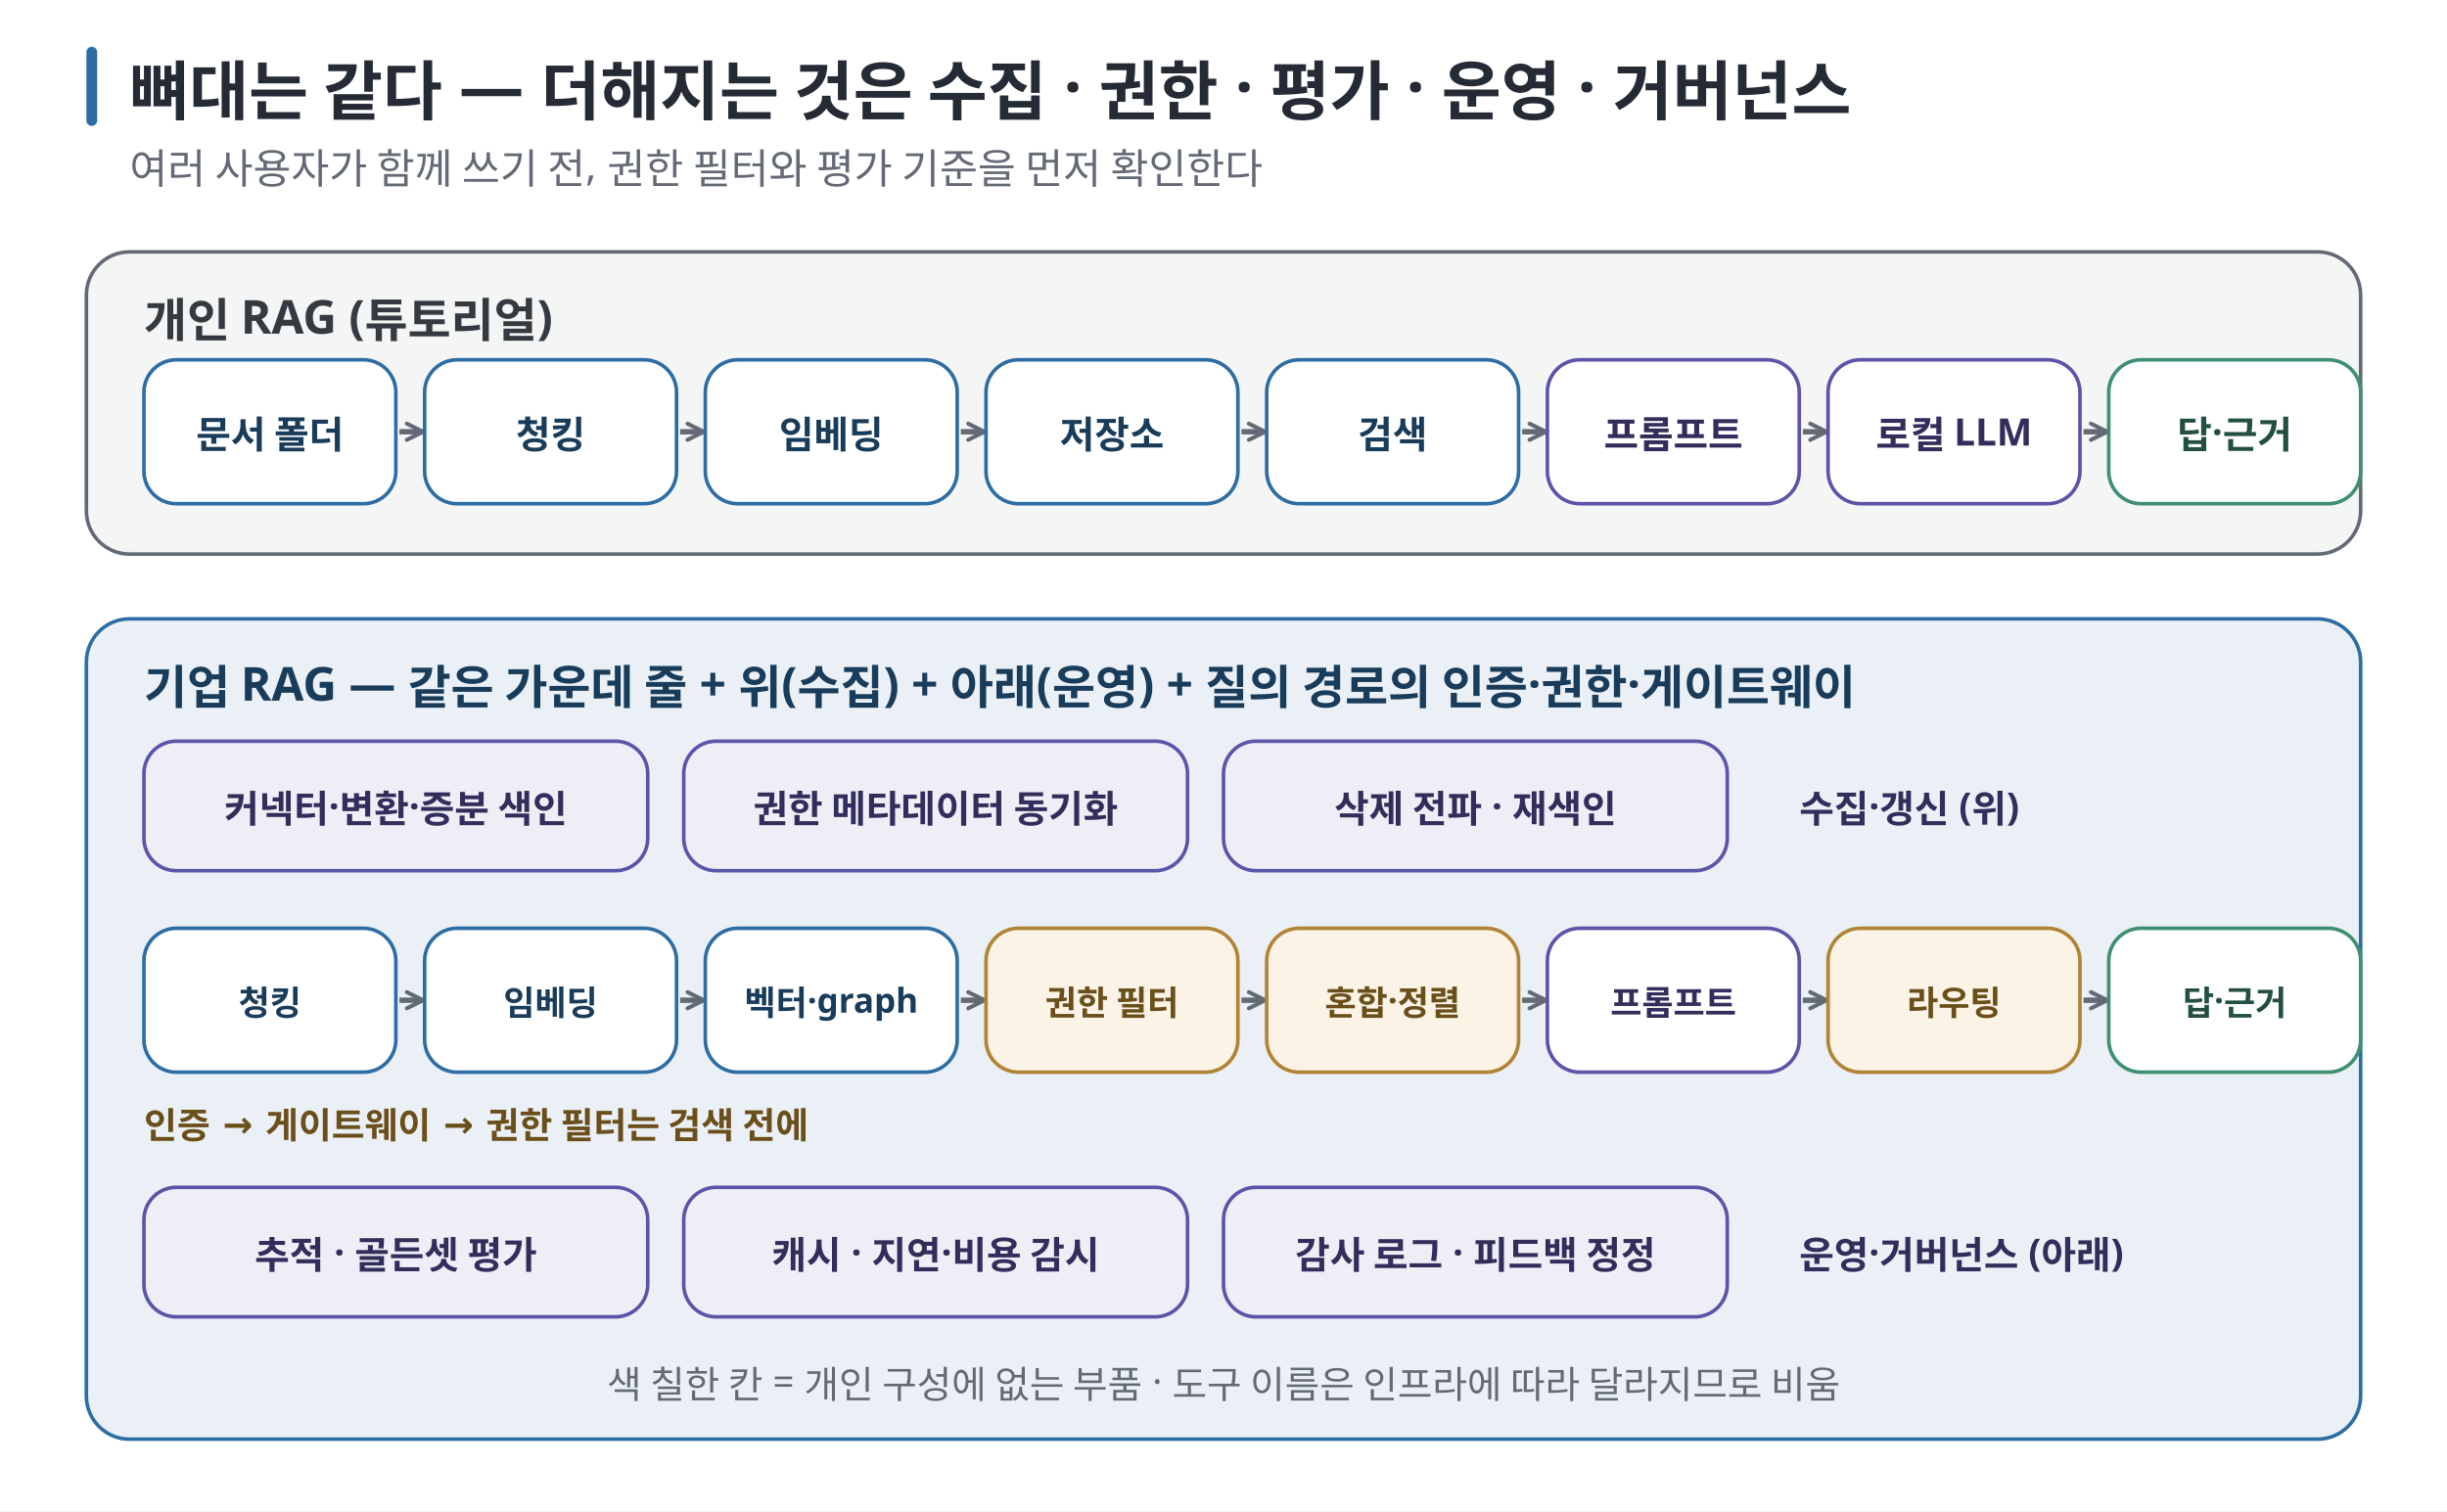
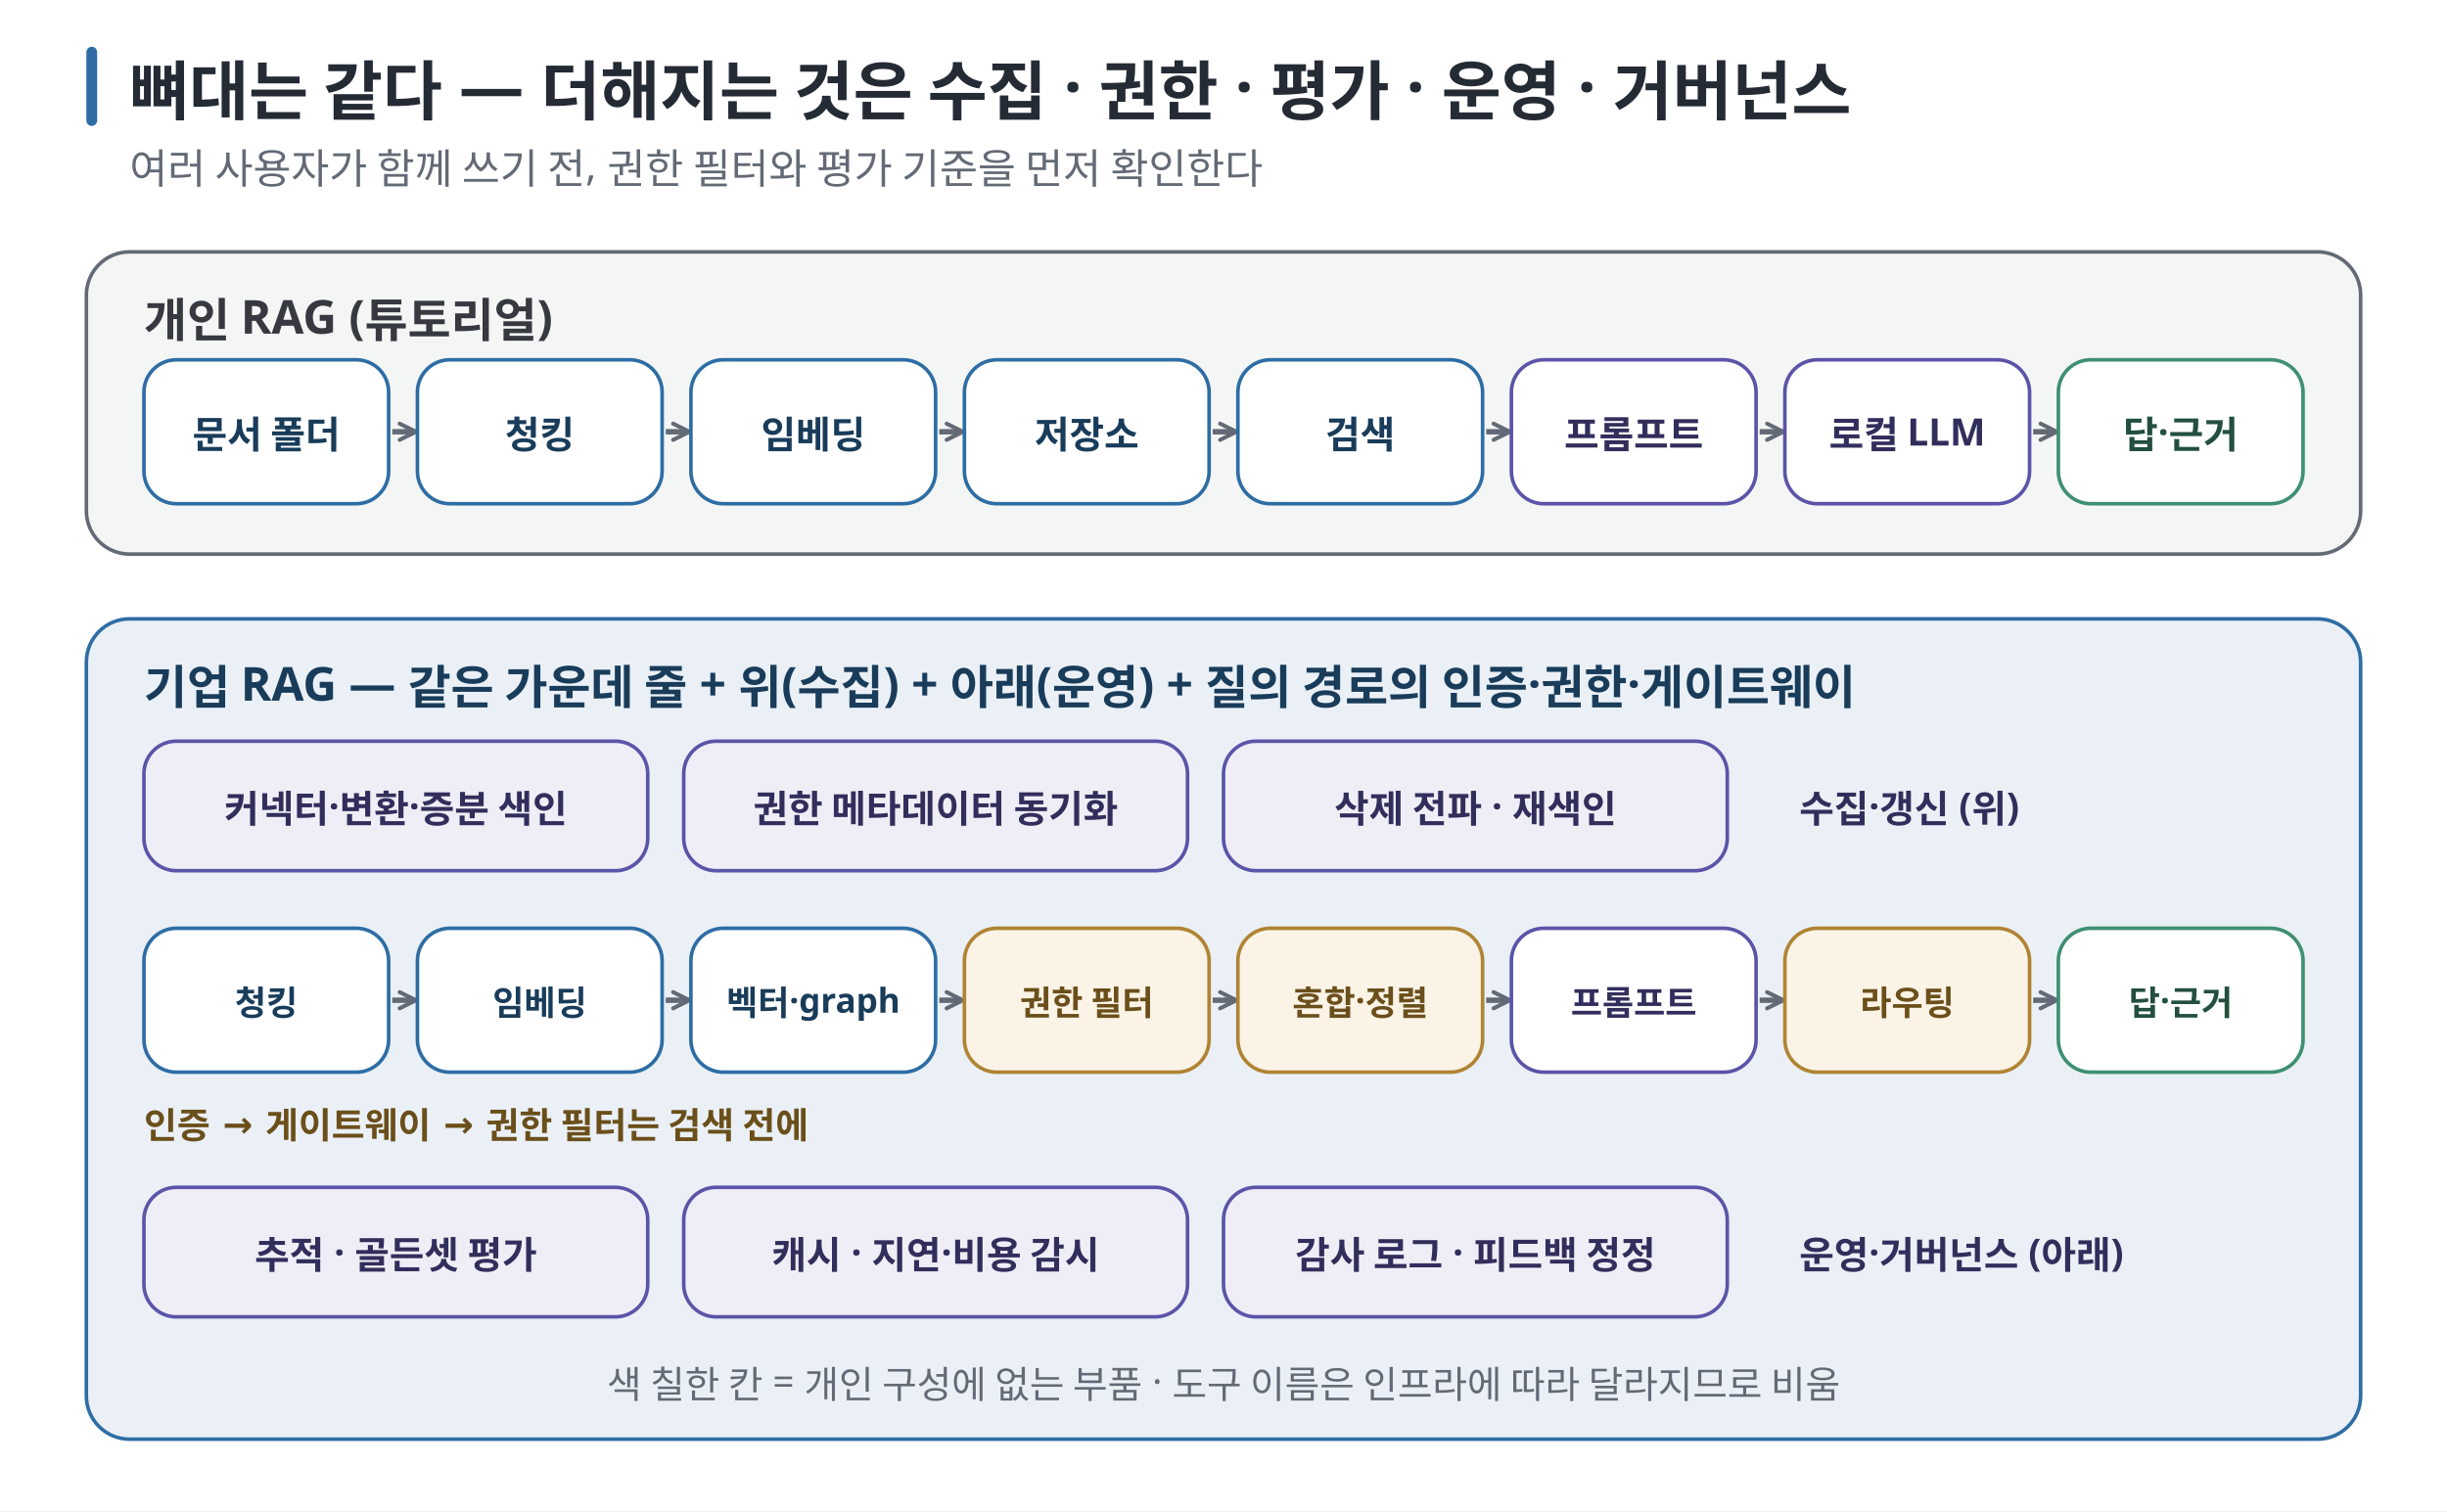
<svg xmlns="http://www.w3.org/2000/svg" viewBox="0 0 680 420" width="680" height="420" role="img" style="font-family:Pretendard,'Apple SD Gothic Neo','Malgun Gothic','Noto Sans KR',sans-serif">
  <defs>
    <marker id="ah-data-line-1_5" viewBox="0 0 12 12" refX="9" refY="6" markerWidth="6.75" markerHeight="6.75" markerUnits="userSpaceOnUse" orient="auto-start-reverse">
      <path d="M2 2 L10 6 L2 10" fill="none" data-stroke-role="data-line" stroke="#636A75" stroke-width="2" stroke-linecap="round" />
    </marker>
  </defs>
  <rect x="0" y="0" width="680" height="420" data-fill-role="surface" fill="#FFFFFF" />
  <rect x="24" y="13" width="3" height="22" rx="1.5" data-fill-role="focus" fill="#2E6DA4" />
  <text x="36" y="24" font-size="18" font-weight="700" data-fill-role="ink" fill="#252B35" text-anchor="start" dominant-baseline="central">뼈대는 같다 — 더해지는 것은 수집 · 권한 · 평가 · 운영 · 거버넌스</text>
  <text x="36" y="46" font-size="11.5" data-fill-role="muted" fill="#636A75" text-anchor="start" dominant-baseline="central">여러 사용자가 함께 쓰기 전, 권한 필터와 평가 기준을 먼저 확인한다</text>
  <rect x="24" y="70" width="632" height="84" rx="12" data-fill-role="data-fill" fill="#F4F5F5" data-stroke-role="data-line" stroke="#636A75" stroke-width="1" />
  <text x="40" y="88" font-size="13" font-weight="700" data-fill-role="data-ink" fill="#363A40" text-anchor="start" dominant-baseline="central">개인 RAG (튜토리얼)</text>
-   <rect x="40" y="100" width="70" height="40" rx="9" data-fill-role="surface" fill="#FFFFFF" data-stroke-role="edge-line" stroke="#2E6DA4" stroke-width="1" />
-   <text x="75.0" y="120.0" font-size="10.5" font-weight="700" data-fill-role="edge-ink" fill="#193C5A" text-anchor="middle" dominant-baseline="central">문서 폴더</text>
-   <path d="M111 120 L117 120" fill="none" data-stroke-role="data-line" stroke="#636A75" stroke-width="1.5" marker-end="url(#ah-data-line-1_5)" />
-   <rect x="118" y="100" width="70" height="40" rx="9" data-fill-role="surface" fill="#FFFFFF" data-stroke-role="edge-line" stroke="#2E6DA4" stroke-width="1" />
-   <text x="153.0" y="120.0" font-size="10.5" font-weight="700" data-fill-role="edge-ink" fill="#193C5A" text-anchor="middle" dominant-baseline="central">청킹</text>
-   <path d="M189 120 L195 120" fill="none" data-stroke-role="data-line" stroke="#636A75" stroke-width="1.5" marker-end="url(#ah-data-line-1_5)" />
-   <rect x="196" y="100" width="70" height="40" rx="9" data-fill-role="surface" fill="#FFFFFF" data-stroke-role="edge-line" stroke="#2E6DA4" stroke-width="1" />
-   <text x="231.0" y="120.0" font-size="10.5" font-weight="700" data-fill-role="edge-ink" fill="#193C5A" text-anchor="middle" dominant-baseline="central">임베딩</text>
-   <path d="M267 120 L273 120" fill="none" data-stroke-role="data-line" stroke="#636A75" stroke-width="1.5" marker-end="url(#ah-data-line-1_5)" />
-   <rect x="274" y="100" width="70" height="40" rx="9" data-fill-role="surface" fill="#FFFFFF" data-stroke-role="edge-line" stroke="#2E6DA4" stroke-width="1" />
-   <text x="309.0" y="120.0" font-size="10.5" font-weight="700" data-fill-role="edge-ink" fill="#193C5A" text-anchor="middle" dominant-baseline="central">저장소</text>
-   <path d="M345 120 L351 120" fill="none" data-stroke-role="data-line" stroke="#636A75" stroke-width="1.5" marker-end="url(#ah-data-line-1_5)" />
-   <rect x="352" y="100" width="70" height="40" rx="9" data-fill-role="surface" fill="#FFFFFF" data-stroke-role="edge-line" stroke="#2E6DA4" stroke-width="1" />
-   <text x="387.0" y="120.0" font-size="10.5" font-weight="700" data-fill-role="edge-ink" fill="#193C5A" text-anchor="middle" dominant-baseline="central">검색</text>
-   <path d="M423 120 L429 120" fill="none" data-stroke-role="data-line" stroke="#636A75" stroke-width="1.5" marker-end="url(#ah-data-line-1_5)" />
-   <rect x="430" y="100" width="70" height="40" rx="9" data-fill-role="surface" fill="#FFFFFF" data-stroke-role="api-line" stroke="#5B54A8" stroke-width="1" />
-   <text x="465.0" y="120.0" font-size="10.5" font-weight="700" data-fill-role="api-ink" fill="#322E5C" text-anchor="middle" dominant-baseline="central">프롬프트</text>
-   <path d="M501 120 L507 120" fill="none" data-stroke-role="data-line" stroke="#636A75" stroke-width="1.5" marker-end="url(#ah-data-line-1_5)" />
-   <rect x="508" y="100" width="70" height="40" rx="9" data-fill-role="surface" fill="#FFFFFF" data-stroke-role="api-line" stroke="#5B54A8" stroke-width="1" />
-   <text x="543.0" y="120.0" font-size="10.5" font-weight="700" data-fill-role="api-ink" fill="#322E5C" text-anchor="middle" dominant-baseline="central">로컬 LLM</text>
-   <path d="M579 120 L585 120" fill="none" data-stroke-role="data-line" stroke="#636A75" stroke-width="1.5" marker-end="url(#ah-data-line-1_5)" />
-   <rect x="586" y="100" width="70" height="40" rx="9" data-fill-role="surface" fill="#FFFFFF" data-stroke-role="compute-line" stroke="#3F8F72" stroke-width="1" />
-   <text x="621.0" y="120.0" font-size="10.5" font-weight="700" data-fill-role="compute-ink" fill="#234F3F" text-anchor="middle" dominant-baseline="central">답·근거</text>
+   <rect x="40" y="100" width="68" height="40" rx="9" data-fill-role="surface" fill="#FFFFFF" data-stroke-role="edge-line" stroke="#2E6DA4" stroke-width="1" />
+   <text x="74" y="120" font-size="10.5" font-weight="700" data-fill-role="edge-ink" fill="#193C5A" text-anchor="middle" dominant-baseline="central">문서 폴더</text>
+   <path d="M109 120 L115 120" fill="none" data-stroke-role="data-line" stroke="#636A75" stroke-width="1.5" marker-end="url(#ah-data-line-1_5)" />
+   <rect x="116" y="100" width="68" height="40" rx="9" data-fill-role="surface" fill="#FFFFFF" data-stroke-role="edge-line" stroke="#2E6DA4" stroke-width="1" />
+   <text x="150" y="120" font-size="10.5" font-weight="700" data-fill-role="edge-ink" fill="#193C5A" text-anchor="middle" dominant-baseline="central">청킹</text>
+   <path d="M185 120 L191 120" fill="none" data-stroke-role="data-line" stroke="#636A75" stroke-width="1.5" marker-end="url(#ah-data-line-1_5)" />
+   <rect x="192" y="100" width="68" height="40" rx="9" data-fill-role="surface" fill="#FFFFFF" data-stroke-role="edge-line" stroke="#2E6DA4" stroke-width="1" />
+   <text x="226" y="120" font-size="10.5" font-weight="700" data-fill-role="edge-ink" fill="#193C5A" text-anchor="middle" dominant-baseline="central">임베딩</text>
+   <path d="M261 120 L267 120" fill="none" data-stroke-role="data-line" stroke="#636A75" stroke-width="1.5" marker-end="url(#ah-data-line-1_5)" />
+   <rect x="268" y="100" width="68" height="40" rx="9" data-fill-role="surface" fill="#FFFFFF" data-stroke-role="edge-line" stroke="#2E6DA4" stroke-width="1" />
+   <text x="302" y="120" font-size="10.5" font-weight="700" data-fill-role="edge-ink" fill="#193C5A" text-anchor="middle" dominant-baseline="central">저장소</text>
+   <path d="M337 120 L343 120" fill="none" data-stroke-role="data-line" stroke="#636A75" stroke-width="1.5" marker-end="url(#ah-data-line-1_5)" />
+   <rect x="344" y="100" width="68" height="40" rx="9" data-fill-role="surface" fill="#FFFFFF" data-stroke-role="edge-line" stroke="#2E6DA4" stroke-width="1" />
+   <text x="378" y="120" font-size="10.5" font-weight="700" data-fill-role="edge-ink" fill="#193C5A" text-anchor="middle" dominant-baseline="central">검색</text>
+   <path d="M413 120 L419 120" fill="none" data-stroke-role="data-line" stroke="#636A75" stroke-width="1.5" marker-end="url(#ah-data-line-1_5)" />
+   <rect x="420" y="100" width="68" height="40" rx="9" data-fill-role="surface" fill="#FFFFFF" data-stroke-role="api-line" stroke="#5B54A8" stroke-width="1" />
+   <text x="454" y="120" font-size="10.5" font-weight="700" data-fill-role="api-ink" fill="#322E5C" text-anchor="middle" dominant-baseline="central">프롬프트</text>
+   <path d="M489 120 L495 120" fill="none" data-stroke-role="data-line" stroke="#636A75" stroke-width="1.5" marker-end="url(#ah-data-line-1_5)" />
+   <rect x="496" y="100" width="68" height="40" rx="9" data-fill-role="surface" fill="#FFFFFF" data-stroke-role="api-line" stroke="#5B54A8" stroke-width="1" />
+   <text x="530" y="120" font-size="10.5" font-weight="700" data-fill-role="api-ink" fill="#322E5C" text-anchor="middle" dominant-baseline="central">로컬 LLM</text>
+   <path d="M565 120 L571 120" fill="none" data-stroke-role="data-line" stroke="#636A75" stroke-width="1.5" marker-end="url(#ah-data-line-1_5)" />
+   <rect x="572" y="100" width="68" height="40" rx="9" data-fill-role="surface" fill="#FFFFFF" data-stroke-role="compute-line" stroke="#3F8F72" stroke-width="1" />
+   <text x="606" y="120" font-size="10.5" font-weight="700" data-fill-role="compute-ink" fill="#234F3F" text-anchor="middle" dominant-baseline="central">답·근거</text>
  <rect x="24" y="172" width="632" height="228" rx="12" data-fill-role="edge-fill" fill="#EAF0F6" data-stroke-role="edge-line" stroke="#2E6DA4" stroke-width="1" />
  <text x="40" y="190" font-size="13" font-weight="700" data-fill-role="edge-ink" fill="#193C5A" text-anchor="start" dominant-baseline="central">기업 RAG — 같은 가운데 줄 + 위(수집) + 아래(운영) + 질의 경로의 인증·권한·게이트웨이</text>
  <rect x="40" y="206" width="140" height="36" rx="9" data-fill-role="api-fill" fill="#EFEEF6" data-stroke-role="api-line" stroke="#5B54A8" stroke-width="1" />
  <text x="110.0" y="224.0" font-size="10.5" font-weight="700" data-fill-role="api-ink" fill="#322E5C" text-anchor="middle" dominant-baseline="central">커넥터·변환·증분 색인</text>
  <rect x="190" y="206" width="140" height="36" rx="9" data-fill-role="api-fill" fill="#EFEEF6" data-stroke-role="api-line" stroke="#5B54A8" stroke-width="1" />
  <text x="260.0" y="224.0" font-size="10.5" font-weight="700" data-fill-role="api-ink" fill="#322E5C" text-anchor="middle" dominant-baseline="central">권한 메타데이터 동기화</text>
  <rect x="340" y="206" width="140" height="36" rx="9" data-fill-role="api-fill" fill="#EFEEF6" data-stroke-role="api-line" stroke="#5B54A8" stroke-width="1" />
  <text x="410.0" y="224.0" font-size="10.5" font-weight="700" data-fill-role="api-ink" fill="#322E5C" text-anchor="middle" dominant-baseline="central">삭제 전파 · 재색인</text>
  <text x="500" y="224" font-size="10.5" font-weight="700" data-fill-role="api-ink" fill="#322E5C" text-anchor="start" dominant-baseline="central">수집·갱신 (위)</text>
-   <rect x="40" y="258" width="70" height="40" rx="9" data-fill-role="surface" fill="#FFFFFF" data-stroke-role="edge-line" stroke="#2E6DA4" stroke-width="1" />
-   <text x="75.0" y="278.0" font-size="9.5" font-weight="700" data-fill-role="edge-ink" fill="#193C5A" text-anchor="middle" dominant-baseline="central">청킹</text>
-   <path d="M111 278 L117 278" fill="none" data-stroke-role="data-line" stroke="#636A75" stroke-width="1.5" marker-end="url(#ah-data-line-1_5)" />
-   <rect x="118" y="258" width="70" height="40" rx="9" data-fill-role="surface" fill="#FFFFFF" data-stroke-role="edge-line" stroke="#2E6DA4" stroke-width="1" />
-   <text x="153.0" y="278.0" font-size="9.5" font-weight="700" data-fill-role="edge-ink" fill="#193C5A" text-anchor="middle" dominant-baseline="central">임베딩</text>
-   <path d="M189 278 L195 278" fill="none" data-stroke-role="data-line" stroke="#636A75" stroke-width="1.5" marker-end="url(#ah-data-line-1_5)" />
-   <rect x="196" y="258" width="70" height="40" rx="9" data-fill-role="surface" fill="#FFFFFF" data-stroke-role="edge-line" stroke="#2E6DA4" stroke-width="1" />
-   <text x="231.0" y="278.0" font-size="9.5" font-weight="700" data-fill-role="edge-ink" fill="#193C5A" text-anchor="middle" dominant-baseline="central">벡터·graph</text>
-   <path d="M267 278 L273 278" fill="none" data-stroke-role="data-line" stroke="#636A75" stroke-width="1.5" marker-end="url(#ah-data-line-1_5)" />
-   <rect x="274" y="258" width="70" height="40" rx="9" data-fill-role="warning-fill" fill="#FAF3E6" data-stroke-role="warning-line" stroke="#B08434" stroke-width="1" />
-   <text x="309.0" y="278.0" font-size="9.5" font-weight="700" data-fill-role="warning-ink" fill="#6B4F1A" text-anchor="middle" dominant-baseline="central">권한 필터</text>
-   <path d="M345 278 L351 278" fill="none" data-stroke-role="data-line" stroke="#636A75" stroke-width="1.5" marker-end="url(#ah-data-line-1_5)" />
-   <rect x="352" y="258" width="70" height="40" rx="9" data-fill-role="warning-fill" fill="#FAF3E6" data-stroke-role="warning-line" stroke="#B08434" stroke-width="1" />
-   <text x="387.0" y="278.0" font-size="9.5" font-weight="700" data-fill-role="warning-ink" fill="#6B4F1A" text-anchor="middle" dominant-baseline="central">혼합·정렬</text>
-   <path d="M423 278 L429 278" fill="none" data-stroke-role="data-line" stroke="#636A75" stroke-width="1.5" marker-end="url(#ah-data-line-1_5)" />
-   <rect x="430" y="258" width="70" height="40" rx="9" data-fill-role="surface" fill="#FFFFFF" data-stroke-role="api-line" stroke="#5B54A8" stroke-width="1" />
-   <text x="465.0" y="278.0" font-size="9.5" font-weight="700" data-fill-role="api-ink" fill="#322E5C" text-anchor="middle" dominant-baseline="central">프롬프트</text>
-   <path d="M501 278 L507 278" fill="none" data-stroke-role="data-line" stroke="#636A75" stroke-width="1.5" marker-end="url(#ah-data-line-1_5)" />
-   <rect x="508" y="258" width="70" height="40" rx="9" data-fill-role="warning-fill" fill="#FAF3E6" data-stroke-role="warning-line" stroke="#B08434" stroke-width="1" />
-   <text x="543.0" y="278.0" font-size="9.5" font-weight="700" data-fill-role="warning-ink" fill="#6B4F1A" text-anchor="middle" dominant-baseline="central">라우팅</text>
-   <path d="M579 278 L585 278" fill="none" data-stroke-role="data-line" stroke="#636A75" stroke-width="1.5" marker-end="url(#ah-data-line-1_5)" />
-   <rect x="586" y="258" width="70" height="40" rx="9" data-fill-role="surface" fill="#FFFFFF" data-stroke-role="compute-line" stroke="#3F8F72" stroke-width="1" />
-   <text x="621.0" y="278.0" font-size="9.5" font-weight="700" data-fill-role="compute-ink" fill="#234F3F" text-anchor="middle" dominant-baseline="central">답·근거</text>
+   <rect x="40" y="258" width="68" height="40" rx="9" data-fill-role="surface" fill="#FFFFFF" data-stroke-role="edge-line" stroke="#2E6DA4" stroke-width="1" />
+   <text x="74" y="278" font-size="9.5" font-weight="700" data-fill-role="edge-ink" fill="#193C5A" text-anchor="middle" dominant-baseline="central">청킹</text>
+   <path d="M109 278 L115 278" fill="none" data-stroke-role="data-line" stroke="#636A75" stroke-width="1.5" marker-end="url(#ah-data-line-1_5)" />
+   <rect x="116" y="258" width="68" height="40" rx="9" data-fill-role="surface" fill="#FFFFFF" data-stroke-role="edge-line" stroke="#2E6DA4" stroke-width="1" />
+   <text x="150" y="278" font-size="9.5" font-weight="700" data-fill-role="edge-ink" fill="#193C5A" text-anchor="middle" dominant-baseline="central">임베딩</text>
+   <path d="M185 278 L191 278" fill="none" data-stroke-role="data-line" stroke="#636A75" stroke-width="1.5" marker-end="url(#ah-data-line-1_5)" />
+   <rect x="192" y="258" width="68" height="40" rx="9" data-fill-role="surface" fill="#FFFFFF" data-stroke-role="edge-line" stroke="#2E6DA4" stroke-width="1" />
+   <text x="226" y="278" font-size="9.5" font-weight="700" data-fill-role="edge-ink" fill="#193C5A" text-anchor="middle" dominant-baseline="central">벡터·graph</text>
+   <path d="M261 278 L267 278" fill="none" data-stroke-role="data-line" stroke="#636A75" stroke-width="1.5" marker-end="url(#ah-data-line-1_5)" />
+   <rect x="268" y="258" width="68" height="40" rx="9" data-fill-role="warning-fill" fill="#FAF3E6" data-stroke-role="warning-line" stroke="#B08434" stroke-width="1" />
+   <text x="302" y="278" font-size="9.5" font-weight="700" data-fill-role="warning-ink" fill="#6B4F1A" text-anchor="middle" dominant-baseline="central">권한 필터</text>
+   <path d="M337 278 L343 278" fill="none" data-stroke-role="data-line" stroke="#636A75" stroke-width="1.5" marker-end="url(#ah-data-line-1_5)" />
+   <rect x="344" y="258" width="68" height="40" rx="9" data-fill-role="warning-fill" fill="#FAF3E6" data-stroke-role="warning-line" stroke="#B08434" stroke-width="1" />
+   <text x="378" y="278" font-size="9.5" font-weight="700" data-fill-role="warning-ink" fill="#6B4F1A" text-anchor="middle" dominant-baseline="central">혼합·정렬</text>
+   <path d="M413 278 L419 278" fill="none" data-stroke-role="data-line" stroke="#636A75" stroke-width="1.5" marker-end="url(#ah-data-line-1_5)" />
+   <rect x="420" y="258" width="68" height="40" rx="9" data-fill-role="surface" fill="#FFFFFF" data-stroke-role="api-line" stroke="#5B54A8" stroke-width="1" />
+   <text x="454" y="278" font-size="9.5" font-weight="700" data-fill-role="api-ink" fill="#322E5C" text-anchor="middle" dominant-baseline="central">프롬프트</text>
+   <path d="M489 278 L495 278" fill="none" data-stroke-role="data-line" stroke="#636A75" stroke-width="1.5" marker-end="url(#ah-data-line-1_5)" />
+   <rect x="496" y="258" width="68" height="40" rx="9" data-fill-role="warning-fill" fill="#FAF3E6" data-stroke-role="warning-line" stroke="#B08434" stroke-width="1" />
+   <text x="530" y="278" font-size="9.5" font-weight="700" data-fill-role="warning-ink" fill="#6B4F1A" text-anchor="middle" dominant-baseline="central">라우팅</text>
+   <path d="M565 278 L571 278" fill="none" data-stroke-role="data-line" stroke="#636A75" stroke-width="1.5" marker-end="url(#ah-data-line-1_5)" />
+   <rect x="572" y="258" width="68" height="40" rx="9" data-fill-role="surface" fill="#FFFFFF" data-stroke-role="compute-line" stroke="#3F8F72" stroke-width="1" />
+   <text x="606" y="278" font-size="9.5" font-weight="700" data-fill-role="compute-ink" fill="#234F3F" text-anchor="middle" dominant-baseline="central">답·근거</text>
  <text x="40" y="312" font-size="10" font-weight="700" data-fill-role="warning-ink" fill="#6B4F1A" text-anchor="start" dominant-baseline="central">인증 → 게이트웨이 → 권한 필터는 검색 전에</text>
  <rect x="40" y="330" width="140" height="36" rx="9" data-fill-role="api-fill" fill="#EFEEF6" data-stroke-role="api-line" stroke="#5B54A8" stroke-width="1" />
  <text x="110.0" y="348.0" font-size="10.5" font-weight="700" data-fill-role="api-ink" fill="#322E5C" text-anchor="middle" dominant-baseline="central">추적 · 골든셋 평가</text>
  <rect x="190" y="330" width="140" height="36" rx="9" data-fill-role="api-fill" fill="#EFEEF6" data-stroke-role="api-line" stroke="#5B54A8" stroke-width="1" />
  <text x="260.0" y="348.0" font-size="10.5" font-weight="700" data-fill-role="api-ink" fill="#322E5C" text-anchor="middle" dominant-baseline="central">캐시 · 지연·비용 감시</text>
  <rect x="340" y="330" width="140" height="36" rx="9" data-fill-role="api-fill" fill="#EFEEF6" data-stroke-role="api-line" stroke="#5B54A8" stroke-width="1" />
  <text x="410.0" y="348.0" font-size="10.5" font-weight="700" data-fill-role="api-ink" fill="#322E5C" text-anchor="middle" dominant-baseline="central">감사 로그 · 피드백 정정</text>
  <text x="500" y="348" font-size="10.5" font-weight="700" data-fill-role="api-ink" fill="#322E5C" text-anchor="start" dominant-baseline="central">운영·거버넌스 (아래)</text>
  <text x="340" y="384" font-size="10.5" data-fill-role="muted" fill="#636A75" text-anchor="middle" dominant-baseline="central">색 칠한 칸 = 개인 구성에 없는 부품 · 도구 이름은 인프라에 따라 달라지므로 비움</text>
</svg>
